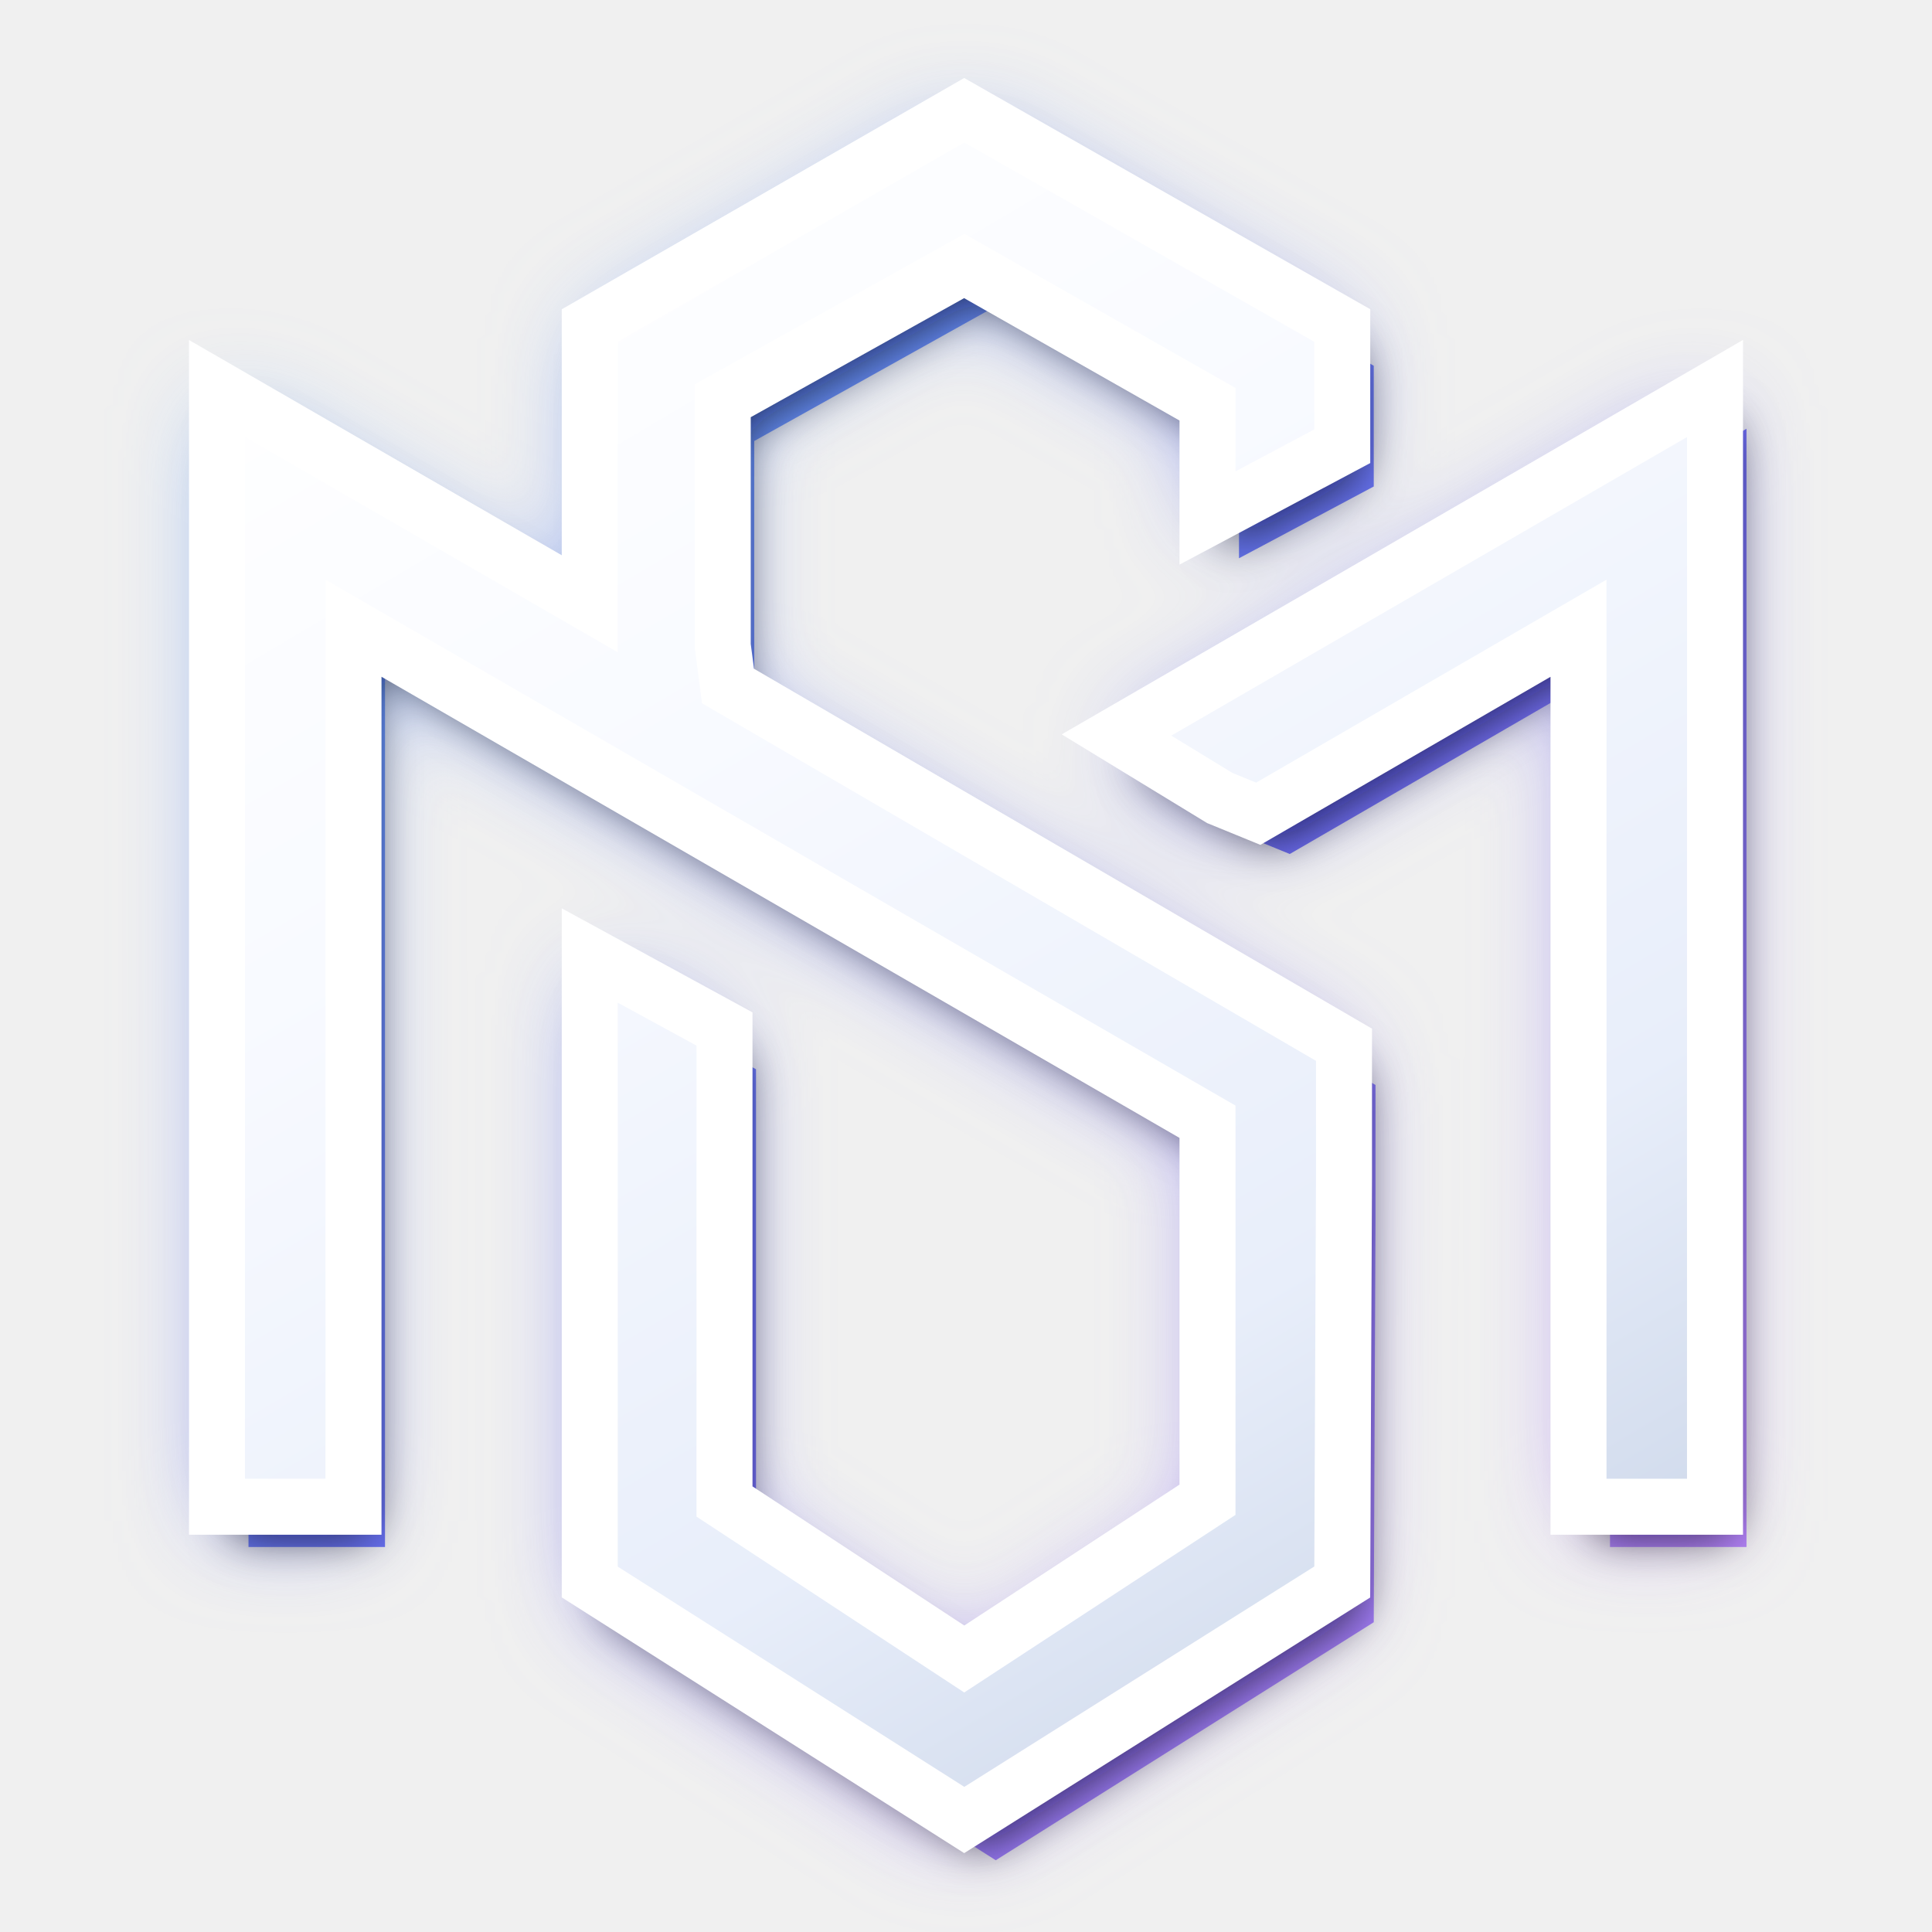
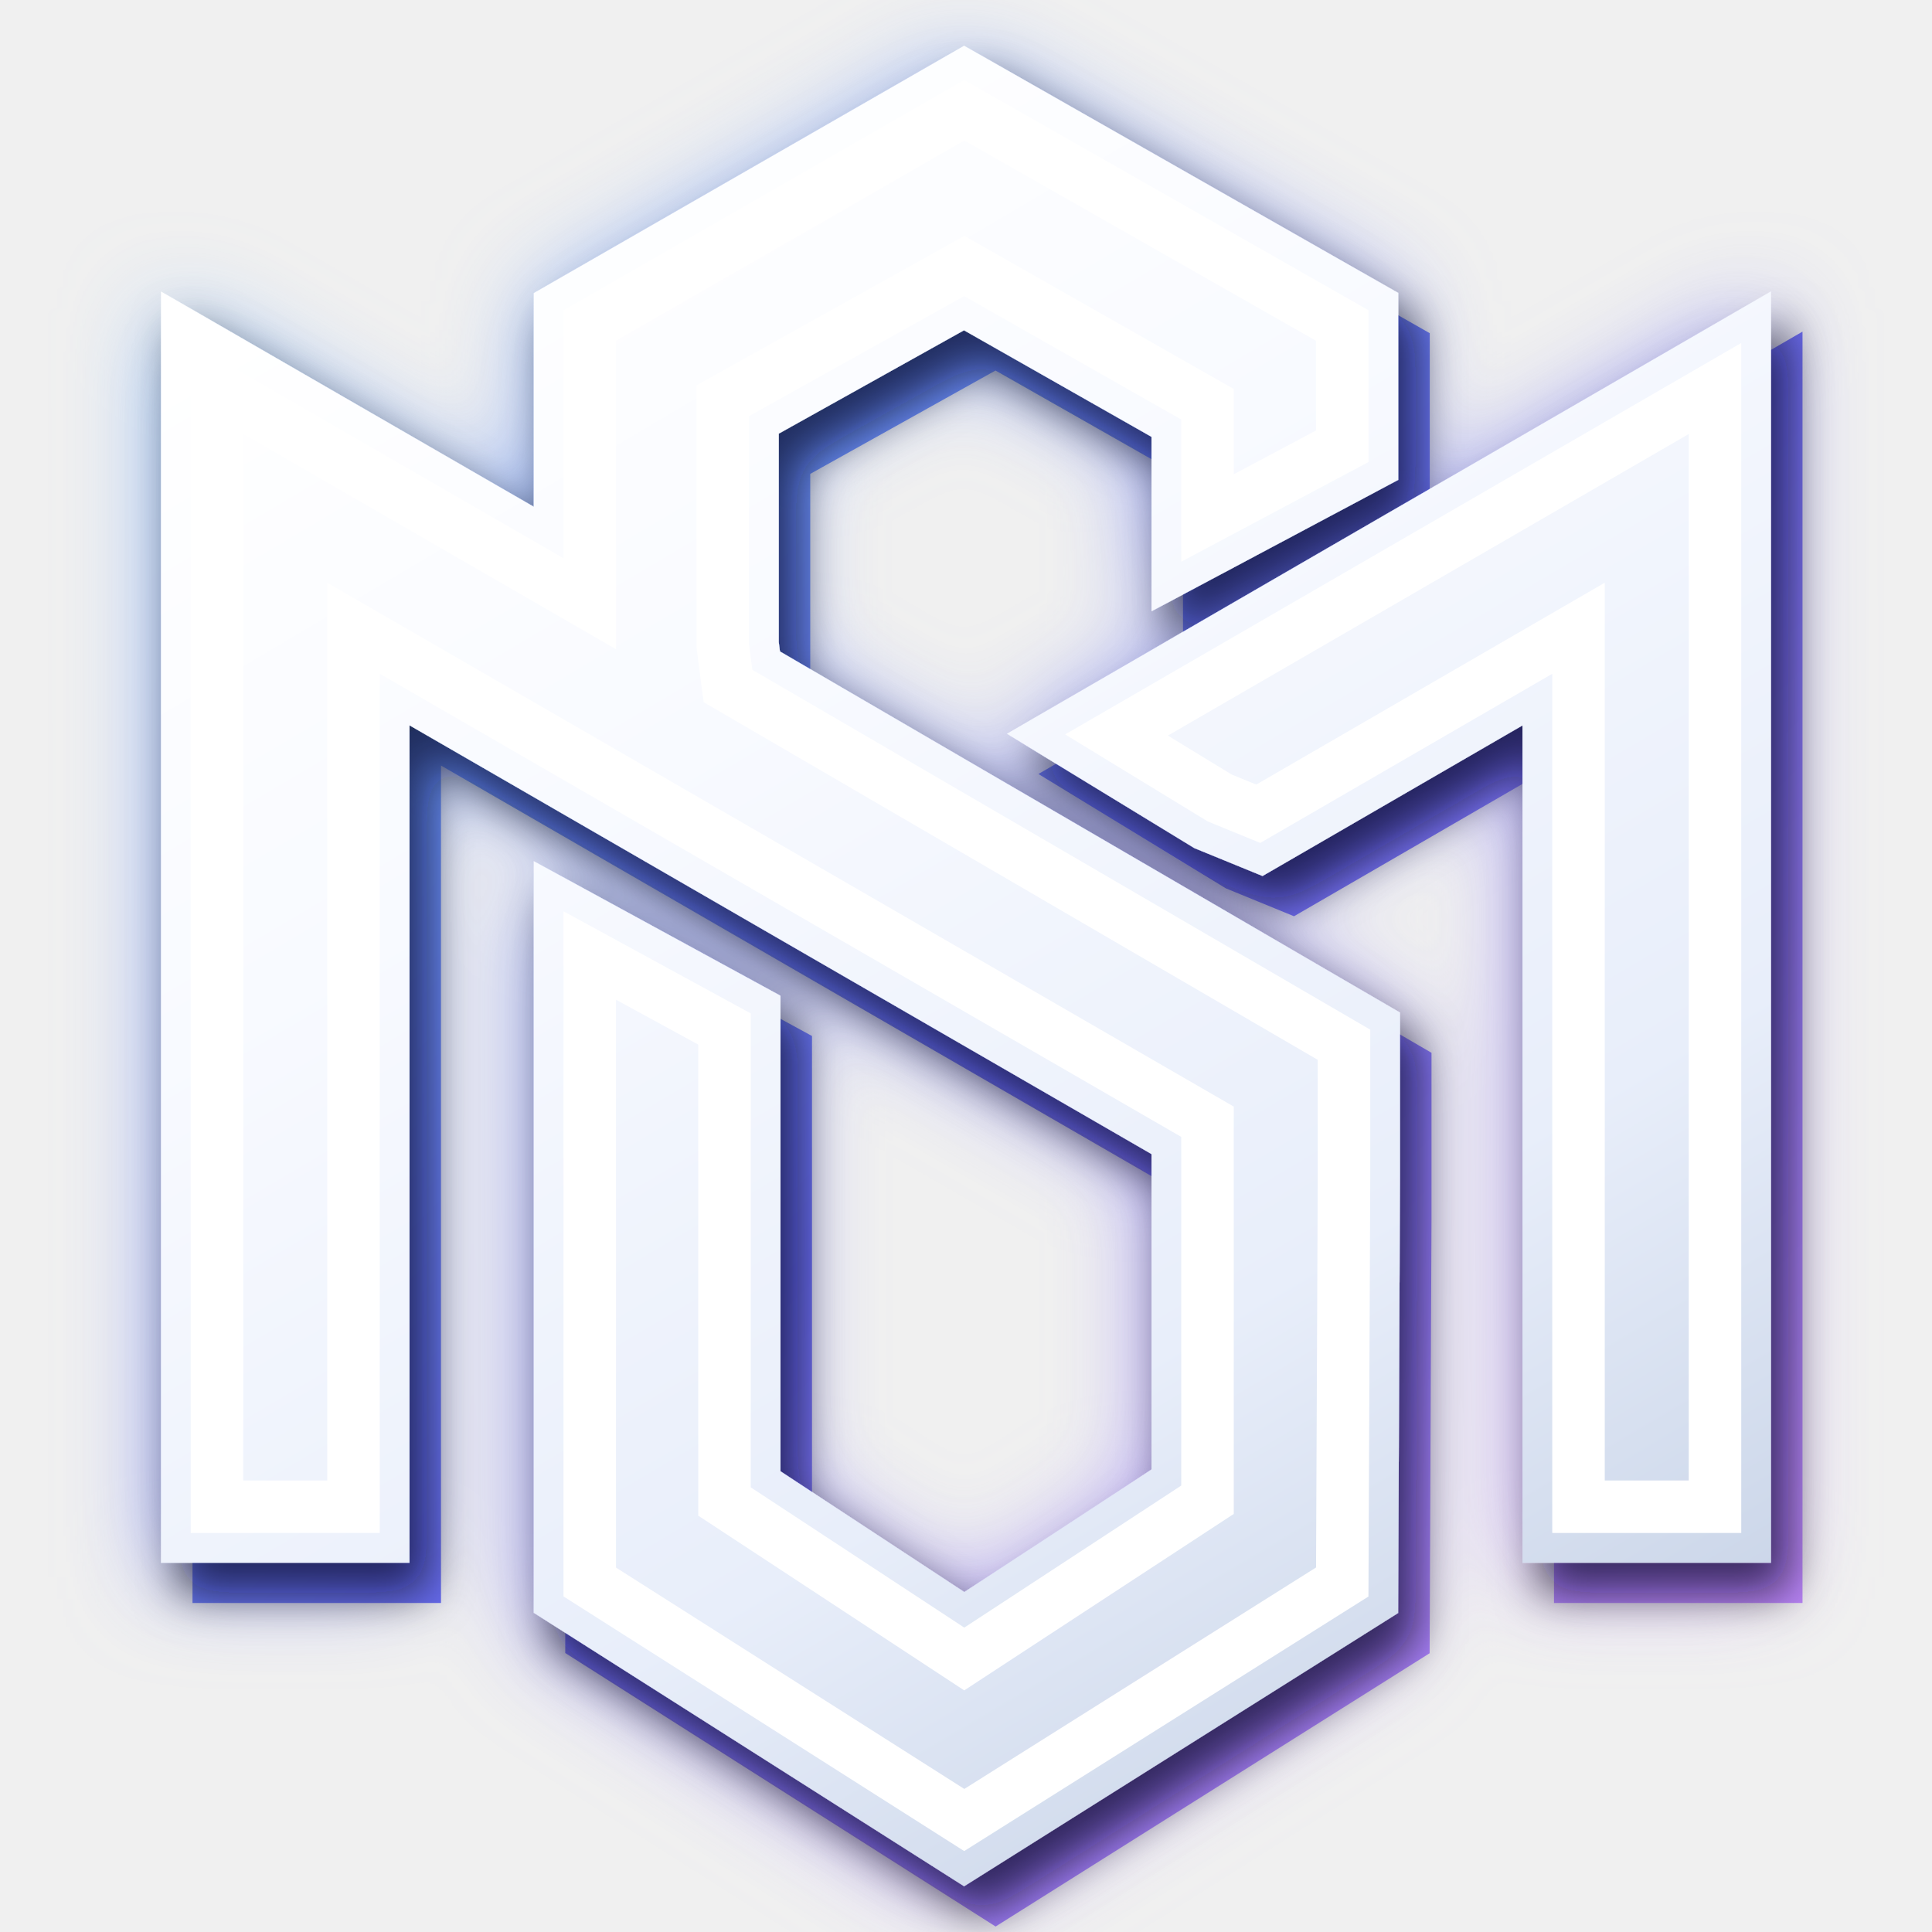
<svg xmlns="http://www.w3.org/2000/svg" width="128" height="128" viewBox="146 0 1104 1104" fill="none" role="img" aria-labelledby="title desc">
  <defs>
    <linearGradient id="accent" x1="270" y1="130" x2="1126" y2="980" gradientUnits="userSpaceOnUse">
      <stop stop-color="#60A5FA" />
      <stop offset="0.52" stop-color="#6366F1" />
      <stop offset="1" stop-color="#C084FC" />
    </linearGradient>
    <linearGradient id="face" x1="420" y1="100" x2="970" y2="1030" gradientUnits="userSpaceOnUse">
      <stop stop-color="#FFFFFF" />
      <stop offset="0.32" stop-color="#F8FAFF" />
      <stop offset="0.72" stop-color="#E8EEFA" />
      <stop offset="1" stop-color="#CAD5E8" />
    </linearGradient>
    <filter id="halo" x="-30%" y="-30%" width="160%" height="160%" color-interpolation-filters="sRGB">
      <feGaussianBlur stdDeviation="27" />
    </filter>
    <filter id="lift" x="-30%" y="-30%" width="170%" height="170%" color-interpolation-filters="sRGB">
      <feDropShadow dx="10" dy="17" stdDeviation="13" flood-color="#020617" flood-opacity="0.68" />
    </filter>
    <g id="mark">
      <path d="M914 673L913 904L697 1040L483 904L483 546L560 588L560 858L697 948L836 857L836 641L348 359L348 861L270 861L270 222L483 345L483 186L697 63L913 186L913 255L836 296L836 231L697 152L559 229L559 369L562 392L914 597V673Z" />
      <path d="M1126 222V861H1048V359L865 465L843 456L784 420L1126 222Z" />
    </g>
  </defs>
-   <use href="#mark" fill="url(#accent)" opacity="0.68" filter="url(#halo)" transform="translate(0 8)" />
-   <use href="#mark" fill="url(#accent)" opacity="0.96" transform="translate(18 23)" />
-   <use href="#mark" fill="url(#face)" filter="url(#lift)" />
-   <use href="#mark" fill="none" stroke="#FFFFFF" stroke-width="32" stroke-linejoin="miter" stroke-miterlimit="3" />
+   <use href="#mark" fill="url(#accent)" stroke="url(#accent)" stroke-width="64" stroke-linejoin="miter" opacity="0.68" filter="url(#halo)" transform="translate(0 8)" />
+   <use href="#mark" fill="url(#accent)" stroke="url(#accent)" stroke-width="64" stroke-linejoin="miter" opacity="0.96" transform="translate(18 23)" />
+   <use href="#mark" fill="url(#face)" stroke="url(#face)" stroke-width="64" stroke-linejoin="miter" filter="url(#lift)" />
+   <use href="#mark" fill="none" stroke="#FFFFFF" stroke-width="30" stroke-linejoin="miter" stroke-miterlimit="3" />
</svg>
